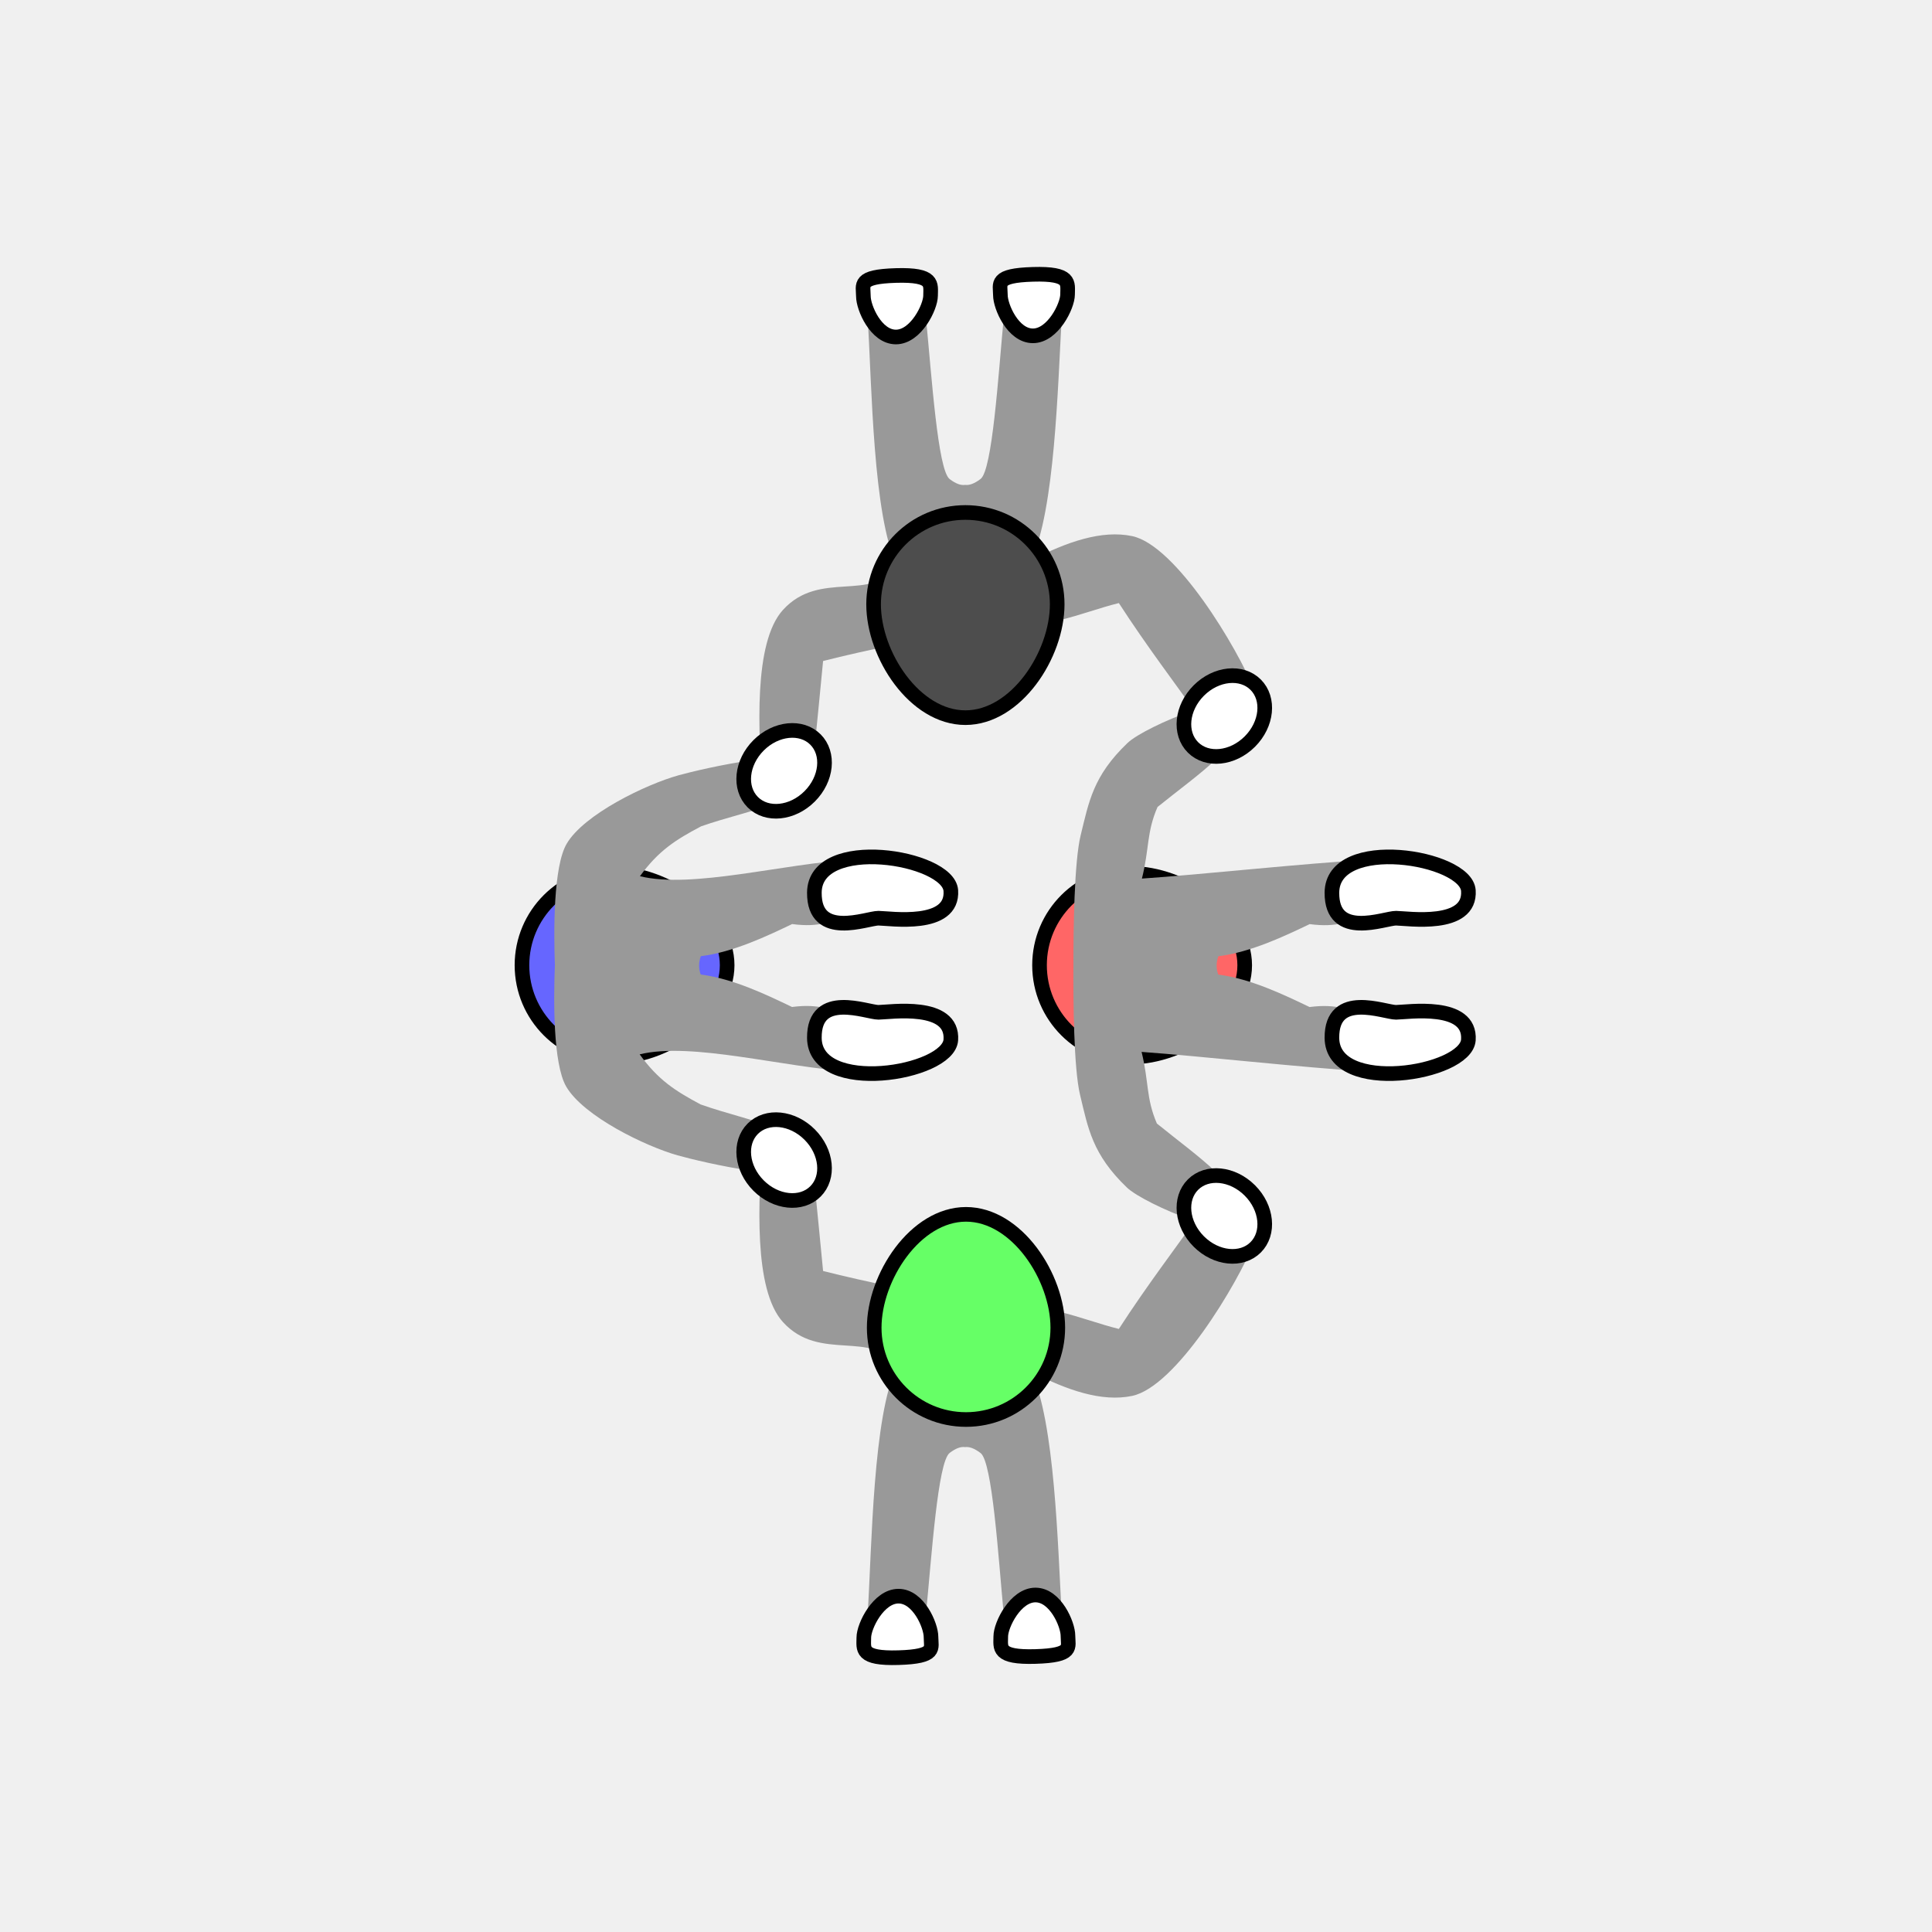
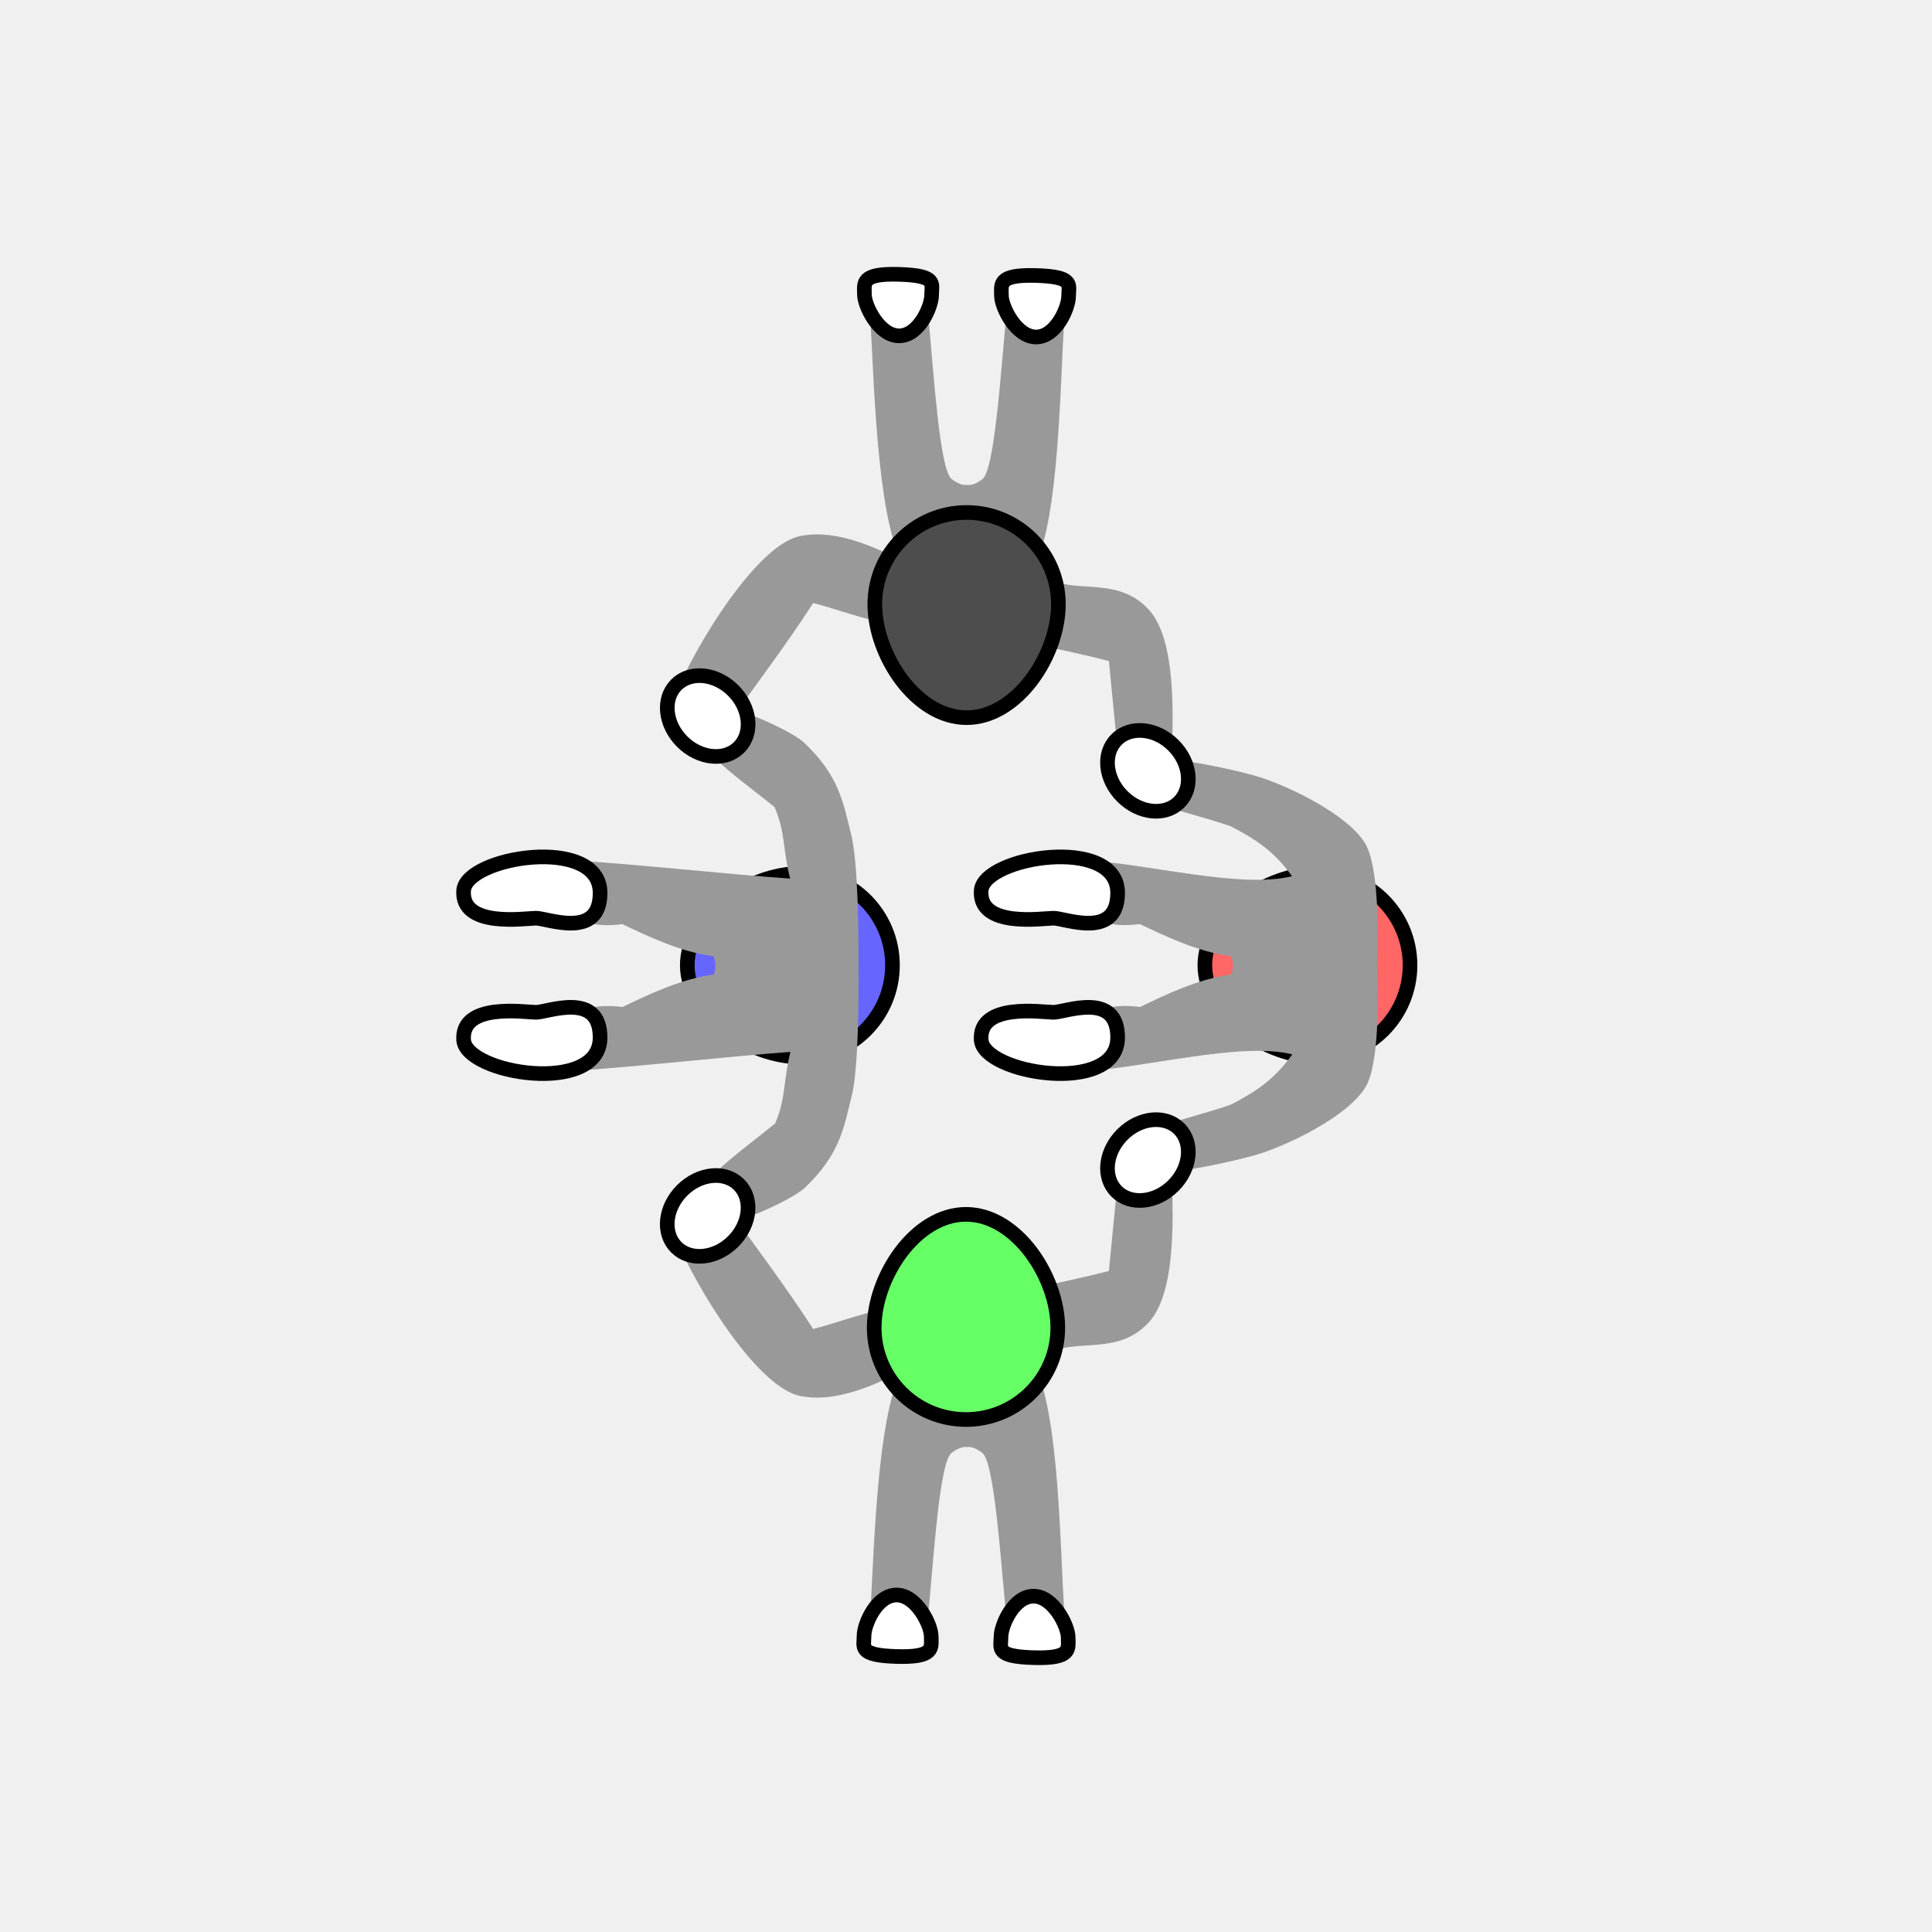
<svg xmlns="http://www.w3.org/2000/svg" width="35mm" height="35mm" viewBox="0 0 35 35" version="1.1" id="svg1" xml:space="preserve">
  <defs id="defs1" />
  <g id="layer1">
-     <path style="fill:#999999;fill-opacity:1;stroke:none;stroke-width:0.265;stroke-dasharray:none;stroke-opacity:1" d="m 18.726,29.507 c 0.262,0.004 0.518,-0.082 0.508,-0.262 -0.072,-1.252 -0.124,-3.49 -0.553,-4.395 0.652,0.337 1.281,0.553 1.829,0.438 0.788,-0.166 1.898,-2.001 2.23,-2.823 0.141,-0.35 -0.669,-0.949 -0.93,-0.579 -0.532,0.752 -1.019,1.383 -1.541,2.189 -0.706,-0.175 -1.288,-0.501 -2.782,-0.501 -0.662,-0.125 -1.809,-0.352 -2.576,-0.549 0,0 -0.133,-1.398 -0.23,-2.305 -0.446,-0.081 -0.498,-0.135 -0.867,-0.055 -0.072,1.068 -0.171,2.692 0.371,3.287 0.668,0.734 1.625,0.124 2.061,0.805 -0.432,0.904 -0.45,3.23 -0.527,4.482 -0.022,0.359 1.022,0.346 1.057,-0.012 0.101,-1.03 0.213,-2.744 0.428,-2.906 0.121,-0.092 0.211,-0.116 0.279,-0.105 0.068,-0.01 0.16,0.015 0.281,0.107 0.214,0.163 0.321,1.876 0.418,2.906 0.017,0.179 0.285,0.273 0.547,0.277 z" id="path4-6-0" />
-     <path style="fill:#999999;fill-opacity:1;stroke:none;stroke-width:0.265;stroke-dasharray:none;stroke-opacity:1" d="m 18.726,5.493 c 0.262,-0.004 0.518,0.082 0.508,0.262 -0.072,1.252 -0.124,3.49 -0.553,4.395 0.652,-0.337 1.281,-0.553 1.829,-0.438 0.788,0.166 1.898,2.001 2.23,2.823 0.141,0.35 -0.669,0.949 -0.93,0.579 -0.532,-0.752 -1.019,-1.383 -1.541,-2.189 -0.706,0.175 -1.288,0.501 -2.782,0.501 -0.662,0.125 -1.809,0.352 -2.576,0.549 0,0 -0.133,1.398 -0.23,2.305 -0.446,0.081 -0.498,0.135 -0.867,0.055 -0.072,-1.068 -0.171,-2.692 0.371,-3.287 0.668,-0.734 1.625,-0.124 2.061,-0.805 -0.432,-0.904 -0.45,-3.23 -0.527,-4.482 -0.022,-0.359 1.022,-0.346 1.057,0.012 0.101,1.03 0.213,2.744 0.428,2.906 0.121,0.092 0.211,0.116 0.279,0.105 0.068,0.01 0.16,-0.015 0.281,-0.107 0.214,-0.163 0.321,-1.876 0.418,-2.906 0.017,-0.179 0.285,-0.273 0.547,-0.277 z" id="path4-6" />
-     <path id="path1-3" style="fill:#4d4d4d;fill-opacity:1;stroke:#000000;stroke-width:0.265" d="m 15.826,10.947 c 0,0.918 0.744,2.054 1.663,2.054 0.918,0 1.663,-1.136 1.663,-2.054 0,-0.918 -0.744,-1.663 -1.663,-1.663 -0.918,0 -1.663,0.744 -1.663,1.663 z" />
-     <path id="path1-7-1-1" style="fill:#ffffff;stroke:#000000;stroke-width:0.265;stroke-dasharray:none" d="m 18.123,5.346 c 0,0.207 0.228,0.738 0.589,0.738 0.361,0 0.628,-0.542 0.628,-0.749 0,-0.207 0.07,-0.386 -0.628,-0.365 -0.698,0.021 -0.589,0.168 -0.589,0.375 z" />
-     <path id="path1-7-1-9-7" style="fill:#ffffff;stroke:#000000;stroke-width:0.265;stroke-dasharray:none" d="m 15.641,5.367 c 0,0.207 0.228,0.738 0.589,0.738 0.361,0 0.628,-0.542 0.628,-0.749 0,-0.207 0.07,-0.386 -0.628,-0.365 -0.698,0.021 -0.589,0.168 -0.589,0.375 z" />
-     <path id="path1-3-0" style="fill:#ff6666;fill-opacity:1;stroke:#000000;stroke-width:0.265" d="m 20.495,19.149 c 0.918,0 2.054,-0.744 2.054,-1.663 0,-0.918 -1.136,-1.663 -2.054,-1.663 -0.918,0 -1.663,0.744 -1.663,1.663 0,0.918 0.744,1.663 1.663,1.663 z" />
-     <path style="fill:#999999;fill-opacity:1;stroke:none;stroke-width:0.265;stroke-dasharray:none;stroke-opacity:1" d="m 16.191,8.904 c -0.292,-0.008 -0.617,0.099 -0.605,0.301 0.072,1.252 0.272,3.06 0.344,4.135 -0.547,-0.137 -0.836,-0.082 -1.297,-0.283 -0.606,-0.749 -1.149,-1.598 -1.781,-1.582 -0.425,0.011 0.311,1.8 0.621,2.125 0.598,0.627 1.069,0.701 1.674,0.85 0.478,0.117 1.706,0.132 2.35,0.131 0.644,0.004 1.875,-0.005 2.354,-0.121 0.605,-0.146 1.073,-0.221 1.674,-0.846 0.312,-0.324 1.055,-2.111 0.631,-2.123 -0.633,-0.019 -1.18,0.831 -1.789,1.578 -0.462,0.199 -0.749,0.142 -1.297,0.277 0.076,-1.074 0.282,-2.881 0.359,-4.133 0.022,-0.359 -1.02,-0.424 -1.055,-0.066 -0.05,0.515 -0.184,0.627 -0.117,1.156 -0.217,0.453 -0.512,1.061 -0.588,1.654 -0.059,0.022 -0.115,0.03 -0.166,0.029 -0.051,9.3e-5 -0.107,-0.009 -0.166,-0.031 -0.074,-0.593 -0.366,-1.201 -0.582,-1.654 0.069,-0.529 -0.065,-0.641 -0.113,-1.156 -0.015,-0.156 -0.222,-0.234 -0.449,-0.24 z" id="path4-6-3-2" transform="rotate(90,17.02029,17.00659)" />
-     <path id="path1-7-1-1-4" style="fill:#ffffff;stroke:#000000;stroke-width:0.265;stroke-dasharray:none" d="m 26.601,16.132 c 0.048,0.683 -1.103,0.504 -1.31,0.502 -0.207,-0.002 -1.168,0.396 -1.162,-0.463 0.007,-1.043 2.428,-0.653 2.472,-0.038 z" />
-     <path id="path1-7-1-1-4-5" style="fill:#ffffff;stroke:#000000;stroke-width:0.265;stroke-dasharray:none" d="m 26.601,18.841 c 0.048,-0.683 -1.103,-0.504 -1.31,-0.502 -0.207,0.002 -1.168,-0.396 -1.162,0.463 0.007,1.043 2.428,0.653 2.472,0.038 z" />
-     <path id="path1-3-1" style="fill:#66ff66;fill-opacity:1;stroke:#000000;stroke-width:0.265" d="m 19.163,24.053 c 0,-0.918 -0.744,-2.054 -1.663,-2.054 -0.918,0 -1.663,1.136 -1.663,2.054 0,0.918 0.744,1.663 1.663,1.663 0.918,0 1.663,-0.744 1.663,-1.663 z" />
-     <path id="path1-7-1-1-0" style="fill:#ffffff;stroke:#000000;stroke-width:0.265;stroke-dasharray:none" d="m 16.866,29.654 c 0,-0.207 -0.228,-0.738 -0.589,-0.738 -0.361,0 -0.628,0.542 -0.628,0.749 0,0.207 -0.07,0.386 0.628,0.365 0.698,-0.021 0.589,-0.168 0.589,-0.375 z" />
-     <path id="path1-7-1-9-7-3" style="fill:#ffffff;stroke:#000000;stroke-width:0.265;stroke-dasharray:none" d="m 19.347,29.633 c 0,-0.207 -0.228,-0.738 -0.589,-0.738 -0.361,0 -0.628,0.542 -0.628,0.749 0,0.207 -0.07,0.386 0.628,0.365 0.698,-0.021 0.589,-0.168 0.589,-0.375 z" />
-     <path id="path1-3-0-4" style="fill:#6666ff;fill-opacity:1;stroke:#000000;stroke-width:0.265" d="m 11.119,19.149 c 0.918,0 2.054,-0.744 2.054,-1.663 0,-0.918 -1.136,-1.663 -2.054,-1.663 -0.918,0 -1.663,0.744 -1.663,1.663 0,0.918 0.744,1.663 1.663,1.663 z" />
-     <path style="fill:#999999;fill-opacity:1;stroke:none;stroke-width:0.265;stroke-dasharray:none;stroke-opacity:1" d="m 16.191,8.904 c -0.292,-0.008 -0.617,0.099 -0.605,0.301 0.072,1.252 0.534,2.908 0.301,3.852 -0.46,-0.333 -0.661,-0.647 -0.904,-1.109 -0.323,-0.924 -0.432,-1.969 -1.064,-1.953 -0.425,0.011 0.02,1.934 0.141,2.367 0.163,0.583 0.703,1.709 1.24,2.023 0.412,0.241 1.574,0.236 2.197,0.213 0.624,0.025 1.788,0.035 2.201,-0.205 0.538,-0.313 1.081,-1.435 1.246,-2.018 0.122,-0.433 0.575,-2.357 0.15,-2.369 -0.633,-0.019 -0.746,1.029 -1.072,1.951 -0.245,0.461 -0.447,0.774 -0.908,1.105 -0.23,-0.945 0.237,-2.597 0.314,-3.85 0.022,-0.359 -1.02,-0.424 -1.055,-0.066 -0.05,0.515 -0.184,0.627 -0.117,1.156 -0.217,0.453 -0.512,1.061 -0.588,1.654 -0.059,0.022 -0.115,0.03 -0.166,0.029 -0.051,9.3e-5 -0.107,-0.009 -0.166,-0.031 -0.074,-0.593 -0.366,-1.201 -0.582,-1.654 0.069,-0.529 -0.065,-0.641 -0.113,-1.156 -0.015,-0.156 -0.222,-0.234 -0.449,-0.24 z" id="path4-6-3-2-0" transform="rotate(90,12.33201,12.31831)" />
-     <ellipse style="fill:#ffffff;fill-opacity:1;stroke:#000000;stroke-width:0.265;stroke-dasharray:none;stroke-opacity:1" id="path1-7-2-9-9-1-3" cx="4.816" cy="24.905" rx="0.654" ry="0.803" transform="matrix(-0.7071068,0.7071068,0.7071068,0.7071068,0,0)" />
-     <ellipse style="fill:#ffffff;fill-opacity:1;stroke:#000000;stroke-width:0.265;stroke-dasharray:none;stroke-opacity:1" id="path1-7-2-9-9-1-9-9" cx="-19.919" cy="-0.17" rx="0.654" ry="0.803" transform="matrix(-0.7071068,-0.7071068,-0.7071068,0.7071068,0,0)" />
-     <path id="path1-7-1-1-4-1" style="fill:#ffffff;stroke:#000000;stroke-width:0.265;stroke-dasharray:none" d="m 17.225,16.132 c 0.048,0.683 -1.103,0.504 -1.31,0.502 -0.207,-0.002 -1.168,0.396 -1.162,-0.463 0.007,-1.043 2.428,-0.653 2.472,-0.038 z" />
-     <path id="path1-7-1-1-4-5-9" style="fill:#ffffff;stroke:#000000;stroke-width:0.265;stroke-dasharray:none" d="m 17.225,18.841 c 0.048,-0.683 -1.103,-0.504 -1.31,-0.502 -0.207,0.002 -1.168,-0.396 -1.162,0.463 0.007,1.043 2.428,0.653 2.472,0.038 z" />
-     <ellipse style="fill:#ffffff;fill-opacity:1;stroke:#000000;stroke-width:0.265;stroke-dasharray:none;stroke-opacity:1" id="path1-7-2-9-9-1-9" cx="-24.856" cy="-6.511" rx="0.654" ry="0.803" transform="matrix(-0.7071068,-0.7071068,-0.7071068,0.7071068,0,0)" />
-     <ellipse style="fill:#ffffff;fill-opacity:1;stroke:#000000;stroke-width:0.265;stroke-dasharray:none;stroke-opacity:1" id="path1-7-2-9-9-1-9-8" cx="-0.107" cy="-31.26" rx="0.654" ry="0.803" transform="rotate(135)" />
+     <path style="fill:#999999;fill-opacity:1;stroke:none;stroke-width:0.265;stroke-dasharray:none;stroke-opacity:1" d="m 16.274,29.507 c -0.262,0.004 -0.518,-0.082 -0.508,-0.262 0.072,-1.252 0.124,-3.49 0.553,-4.395 -0.652,0.337 -1.281,0.553 -1.829,0.438 -0.788,-0.166 -1.898,-2.001 -2.23,-2.823 -0.141,-0.35 0.669,-0.949 0.93,-0.579 0.532,0.752 1.019,1.383 1.541,2.189 0.706,-0.175 1.288,-0.501 2.782,-0.501 0.662,-0.125 1.809,-0.352 2.576,-0.549 0,0 0.133,-1.398 0.23,-2.305 0.446,-0.081 0.498,-0.135 0.867,-0.055 0.072,1.068 0.171,2.692 -0.371,3.287 -0.668,0.734 -1.625,0.124 -2.061,0.805 0.432,0.904 0.45,3.23 0.527,4.482 0.022,0.359 -1.022,0.346 -1.057,-0.012 -0.101,-1.03 -0.213,-2.744 -0.428,-2.906 -0.121,-0.092 -0.211,-0.116 -0.279,-0.105 -0.068,-0.01 -0.16,0.015 -0.281,0.107 -0.214,0.163 -0.321,1.876 -0.418,2.906 -0.017,0.179 -0.285,0.273 -0.547,0.277 z" id="path4-6-0" />
+     <path style="fill:#999999;fill-opacity:1;stroke:none;stroke-width:0.265;stroke-dasharray:none;stroke-opacity:1" d="m 16.274,5.493 c -0.262,-0.004 -0.518,0.082 -0.508,0.262 0.072,1.252 0.124,3.49 0.553,4.395 -0.652,-0.337 -1.281,-0.553 -1.829,-0.438 -0.788,0.166 -1.898,2.001 -2.23,2.823 -0.141,0.35 0.669,0.949 0.93,0.579 0.532,-0.752 1.019,-1.383 1.541,-2.189 0.706,0.175 1.288,0.501 2.782,0.501 0.662,0.125 1.809,0.352 2.576,0.549 0,0 0.133,1.398 0.23,2.305 0.446,0.081 0.498,0.135 0.867,0.055 0.072,-1.068 0.171,-2.692 -0.371,-3.287 -0.668,-0.734 -1.625,-0.124 -2.061,-0.805 0.432,-0.904 0.45,-3.23 0.527,-4.482 0.022,-0.359 -1.022,-0.346 -1.057,0.012 C 18.126,6.803 18.014,8.516 17.799,8.679 17.678,8.771 17.588,8.795 17.52,8.784 17.452,8.795 17.36,8.769 17.239,8.677 17.025,8.514 16.918,6.801 16.821,5.771 16.804,5.592 16.536,5.497 16.274,5.493 Z" id="path4-6" />
+     <path id="path1-3" style="fill:#4d4d4d;fill-opacity:1;stroke:#000000;stroke-width:0.265" d="m 19.174,10.947 c 0,0.918 -0.744,2.054 -1.663,2.054 -0.918,0 -1.663,-1.136 -1.663,-2.054 0,-0.918 0.744,-1.663 1.663,-1.663 0.918,0 1.663,0.744 1.663,1.663 z" />
+     <path id="path1-7-1-1" style="fill:#ffffff;stroke:#000000;stroke-width:0.265;stroke-dasharray:none" d="m 16.877,5.346 c 0,0.207 -0.228,0.738 -0.589,0.738 -0.361,0 -0.628,-0.542 -0.628,-0.749 0,-0.207 -0.07,-0.386 0.628,-0.365 0.698,0.021 0.589,0.168 0.589,0.375 z" />
+     <path id="path1-7-1-9-7" style="fill:#ffffff;stroke:#000000;stroke-width:0.265;stroke-dasharray:none" d="m 19.359,5.367 c 0,0.207 -0.228,0.738 -0.589,0.738 -0.361,0 -0.628,-0.542 -0.628,-0.749 0,-0.207 -0.07,-0.386 0.628,-0.365 0.698,0.021 0.589,0.168 0.589,0.375 z" />
+     <path id="path1-3-0" style="fill:#6666ff;fill-opacity:1;stroke:#000000;stroke-width:0.265" d="m 14.505,19.149 c -0.918,0 -2.054,-0.744 -2.054,-1.663 0,-0.918 1.136,-1.663 2.054,-1.663 0.918,0 1.663,0.744 1.663,1.663 0,0.918 -0.744,1.663 -1.663,1.663 z" />
+     <path style="fill:#999999;fill-opacity:1;stroke:none;stroke-width:0.265;stroke-dasharray:none;stroke-opacity:1" d="m 16.191,8.904 c -0.292,-0.008 -0.617,0.099 -0.605,0.301 0.072,1.252 0.272,3.06 0.344,4.135 -0.547,-0.137 -0.836,-0.082 -1.297,-0.283 -0.606,-0.749 -1.149,-1.598 -1.781,-1.582 -0.425,0.011 0.311,1.8 0.621,2.125 0.598,0.627 1.069,0.701 1.674,0.85 0.478,0.117 1.706,0.132 2.35,0.131 0.644,0.004 1.875,-0.005 2.354,-0.121 0.605,-0.146 1.073,-0.221 1.674,-0.846 0.312,-0.324 1.055,-2.111 0.631,-2.123 -0.633,-0.019 -1.18,0.831 -1.789,1.578 -0.462,0.199 -0.749,0.142 -1.297,0.277 0.076,-1.074 0.282,-2.881 0.359,-4.133 0.022,-0.359 -1.02,-0.424 -1.055,-0.066 -0.05,0.515 -0.184,0.627 -0.117,1.156 -0.217,0.453 -0.512,1.061 -0.588,1.654 -0.059,0.022 -0.115,0.03 -0.166,0.029 -0.051,9.3e-5 -0.107,-0.009 -0.166,-0.031 -0.074,-0.593 -0.366,-1.201 -0.582,-1.654 0.069,-0.529 -0.065,-0.641 -0.113,-1.156 -0.015,-0.156 -0.222,-0.234 -0.449,-0.24 z" id="path4-6-3-2" transform="matrix(0,1,1,0,0.973121,-0.013699)" />
+     <path id="path1-7-1-1-4" style="fill:#ffffff;stroke:#000000;stroke-width:0.265;stroke-dasharray:none" d="m 8.399,16.132 c -0.048,0.683 1.103,0.504 1.31,0.502 0.207,-0.002 1.168,0.396 1.162,-0.463 -0.007,-1.043 -2.428,-0.653 -2.472,-0.038 z" />
+     <path id="path1-7-1-1-4-5" style="fill:#ffffff;stroke:#000000;stroke-width:0.265;stroke-dasharray:none" d="m 8.399,18.841 c -0.048,-0.683 1.103,-0.504 1.31,-0.502 0.207,0.002 1.168,-0.396 1.162,0.463 -0.007,1.043 -2.428,0.653 -2.472,0.038 z" />
+     <path id="path1-3-1" style="fill:#66ff66;fill-opacity:1;stroke:#000000;stroke-width:0.265" d="m 15.837,24.053 c 0,-0.918 0.744,-2.054 1.663,-2.054 0.918,0 1.663,1.136 1.663,2.054 0,0.918 -0.744,1.663 -1.663,1.663 -0.918,0 -1.663,-0.744 -1.663,-1.663 z" />
+     <path id="path1-7-1-1-0" style="fill:#ffffff;stroke:#000000;stroke-width:0.265;stroke-dasharray:none" d="m 18.134,29.654 c 0,-0.207 0.228,-0.738 0.589,-0.738 0.361,0 0.628,0.542 0.628,0.749 0,0.207 0.07,0.386 -0.628,0.365 -0.698,-0.021 -0.589,-0.168 -0.589,-0.375 z" />
+     <path id="path1-7-1-9-7-3" style="fill:#ffffff;stroke:#000000;stroke-width:0.265;stroke-dasharray:none" d="m 15.653,29.633 c 0,-0.207 0.228,-0.738 0.589,-0.738 0.361,0 0.628,0.542 0.628,0.749 0,0.207 0.07,0.386 -0.628,0.365 -0.698,-0.021 -0.589,-0.168 -0.589,-0.375 z" />
+     <path id="path1-3-0-4" style="fill:#ff6666;fill-opacity:1;stroke:#000000;stroke-width:0.265" d="m 23.881,19.149 c -0.918,0 -2.054,-0.744 -2.054,-1.663 0,-0.918 1.136,-1.663 2.054,-1.663 0.918,0 1.663,0.744 1.663,1.663 0,0.918 -0.744,1.663 -1.663,1.663 z" />
+     <path style="fill:#999999;fill-opacity:1;stroke:none;stroke-width:0.265;stroke-dasharray:none;stroke-opacity:1" d="m 16.191,8.904 c -0.292,-0.008 -0.617,0.099 -0.605,0.301 0.072,1.252 0.534,2.908 0.301,3.852 -0.46,-0.333 -0.661,-0.647 -0.904,-1.109 -0.323,-0.924 -0.432,-1.969 -1.064,-1.953 -0.425,0.011 0.02,1.934 0.141,2.367 0.163,0.583 0.703,1.709 1.24,2.023 0.412,0.241 1.574,0.236 2.197,0.213 0.624,0.025 1.788,0.035 2.201,-0.205 0.538,-0.313 1.081,-1.435 1.246,-2.018 0.122,-0.433 0.575,-2.357 0.15,-2.369 -0.633,-0.019 -0.746,1.029 -1.072,1.951 -0.245,0.461 -0.447,0.774 -0.908,1.105 -0.23,-0.945 0.237,-2.597 0.314,-3.85 0.022,-0.359 -1.02,-0.424 -1.055,-0.066 -0.05,0.515 -0.184,0.627 -0.117,1.156 -0.217,0.453 -0.512,1.061 -0.588,1.654 -0.059,0.022 -0.115,0.03 -0.166,0.029 -0.051,9.3e-5 -0.107,-0.009 -0.166,-0.031 -0.074,-0.593 -0.366,-1.201 -0.582,-1.654 0.069,-0.529 -0.065,-0.641 -0.113,-1.156 -0.015,-0.156 -0.222,-0.234 -0.449,-0.24 z" id="path4-6-3-2-0" transform="matrix(0,1,1,0,10.34969,-0.013698)" />
+     <ellipse style="fill:#ffffff;fill-opacity:1;stroke:#000000;stroke-width:0.265;stroke-dasharray:none;stroke-opacity:1" id="path1-7-2-9-9-1-3" cx="29.565" cy="0.156" rx="0.654" ry="0.803" transform="rotate(45)" />
+     <ellipse style="fill:#ffffff;fill-opacity:1;stroke:#000000;stroke-width:0.265;stroke-dasharray:none;stroke-opacity:1" id="path1-7-2-9-9-1-9-9" cx="4.83" cy="24.579" rx="0.654" ry="0.803" transform="rotate(-45)" />
+     <path id="path1-7-1-1-4-1" style="fill:#ffffff;stroke:#000000;stroke-width:0.265;stroke-dasharray:none" d="m 17.775,16.132 c -0.048,0.683 1.103,0.504 1.31,0.502 0.207,-0.002 1.168,0.396 1.162,-0.463 -0.007,-1.043 -2.428,-0.653 -2.472,-0.038 z" />
+     <path id="path1-7-1-1-4-5-9" style="fill:#ffffff;stroke:#000000;stroke-width:0.265;stroke-dasharray:none" d="m 17.775,18.841 c -0.048,-0.683 1.103,-0.504 1.31,-0.502 0.207,0.002 1.168,-0.396 1.162,0.463 -0.007,1.043 -2.428,0.653 -2.472,0.038 z" />
+     <ellipse style="fill:#ffffff;fill-opacity:1;stroke:#000000;stroke-width:0.265;stroke-dasharray:none;stroke-opacity:1" id="path1-7-2-9-9-1-9" cx="-0.107" cy="18.238" rx="0.654" ry="0.803" transform="rotate(-45)" />
+     <ellipse style="fill:#ffffff;fill-opacity:1;stroke:#000000;stroke-width:0.265;stroke-dasharray:none;stroke-opacity:1" id="path1-7-2-9-9-1-9-8" cx="24.641" cy="-6.511" rx="0.654" ry="0.803" transform="matrix(0.7071068,0.7071068,0.7071068,-0.7071068,0,0)" />
  </g>
</svg>
